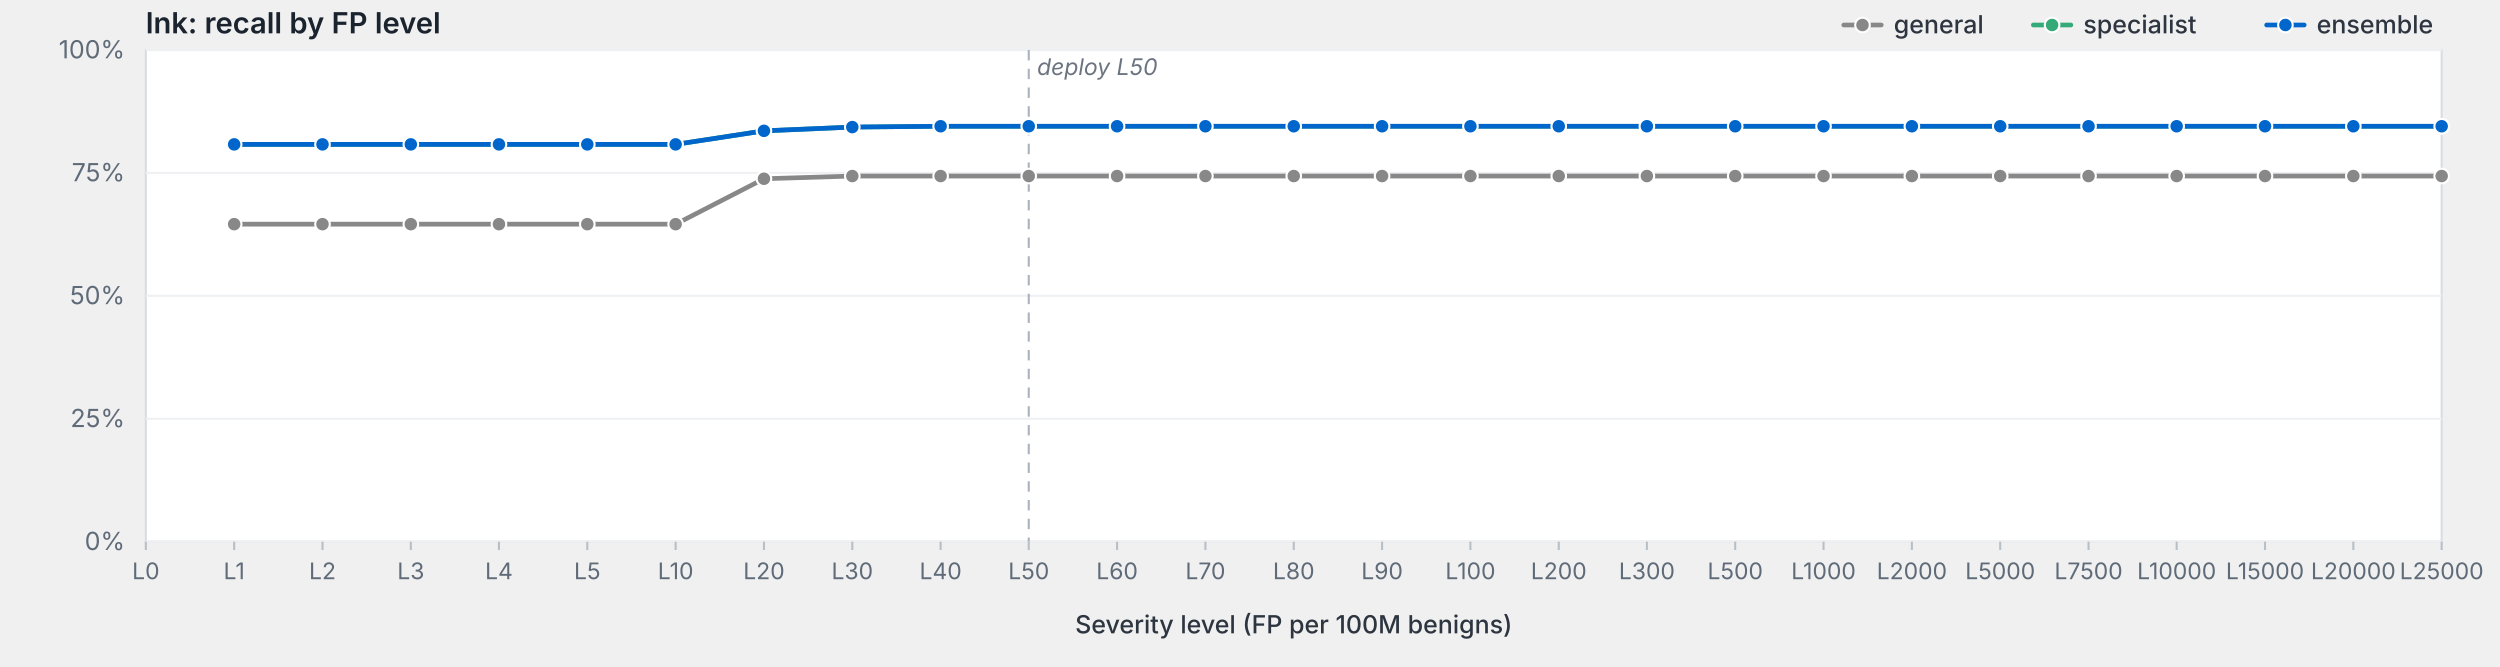
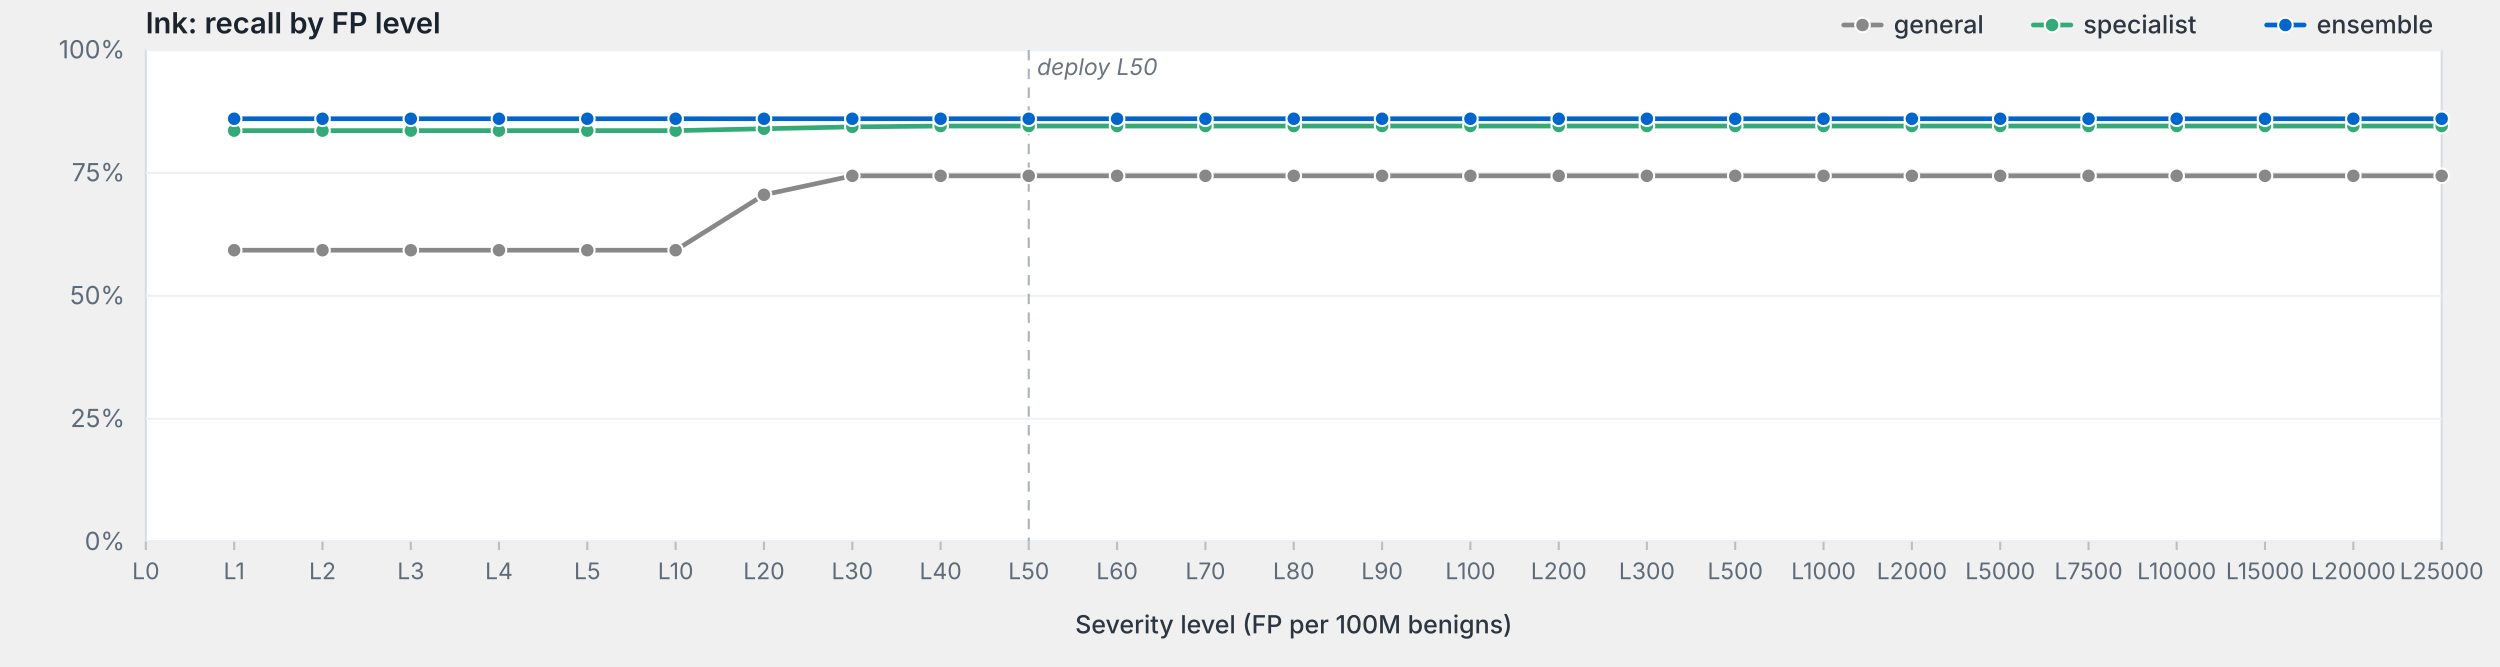
<svg xmlns="http://www.w3.org/2000/svg" viewBox="0 0 1200 320" width="1200" height="320" preserveAspectRatio="xMidYMid meet" role="img" aria-label="lnk: recall by FP level">
  <style>svg { background: #fdfdfd; }.frame { fill: #fff; stroke: #d8dde3; stroke-width: 1; }.grid { stroke: #eef0f3; stroke-width: 1; }.tick { stroke: #b8bfc7; stroke-width: 1; }.axis-label { fill: #5f6b78; font-family: -apple-system, BlinkMacSystemFont, "Segoe UI", system-ui, sans-serif; font-size: 12px; }.x-label { fill: #5f6b78; font-family: -apple-system, BlinkMacSystemFont, "Segoe UI", system-ui, sans-serif; font-size: 11px; }.axis-title { fill: #2d3540; font-family: -apple-system, BlinkMacSystemFont, "Segoe UI", system-ui, sans-serif; font-size: 12px; font-weight: 500; }.title { fill: #1a232e; font-family: -apple-system, BlinkMacSystemFont, "Segoe UI", system-ui, sans-serif; font-size: 14px; font-weight: 600; }.deploy-marker { stroke: #aab2bd; stroke-width: 1; stroke-dasharray: 5,4; }.deploy-label { fill: #6b7480; font-family: -apple-system, BlinkMacSystemFont, "Segoe UI", system-ui, sans-serif; font-size: 11px; font-style: italic; }.curve { fill: none; stroke-width: 2.25; stroke-linejoin: round; stroke-linecap: round; }.marker { stroke: #fff; stroke-width: 1; }.legend-text { fill: #2d3540; font-family: -apple-system, BlinkMacSystemFont, "Segoe UI", system-ui, sans-serif; font-size: 12px; font-weight: 500; }</style>
  <text class="title" x="70" y="16">lnk: recall by FP level</text>
  <rect class="frame" x="70" y="24" width="1102" height="236" />
  <line class="grid" x1="70" y1="260.0" x2="1172" y2="260.0" />
  <text class="axis-label" x="60" y="264.0" text-anchor="end">0%</text>
  <line class="grid" x1="70" y1="201.0" x2="1172" y2="201.0" />
  <text class="axis-label" x="60" y="205.0" text-anchor="end">25%</text>
  <line class="grid" x1="70" y1="142.0" x2="1172" y2="142.0" />
  <text class="axis-label" x="60" y="146.0" text-anchor="end">50%</text>
  <line class="grid" x1="70" y1="83.0" x2="1172" y2="83.0" />
  <text class="axis-label" x="60" y="87.0" text-anchor="end">75%</text>
  <line class="grid" x1="70" y1="24.0" x2="1172" y2="24.0" />
  <text class="axis-label" x="60" y="28.0" text-anchor="end">100%</text>
  <line class="deploy-marker" x1="493.8" y1="24" x2="493.8" y2="260" />
  <text class="deploy-label" x="497.8" y="36" text-anchor="start">deploy L50</text>
  <line class="tick" x1="70.0" y1="260" x2="70.0" y2="264" />
  <text class="x-label" x="70.0" y="278" text-anchor="middle">L0</text>
  <line class="tick" x1="112.4" y1="260" x2="112.4" y2="264" />
  <text class="x-label" x="112.4" y="278" text-anchor="middle">L1</text>
  <line class="tick" x1="154.8" y1="260" x2="154.8" y2="264" />
  <text class="x-label" x="154.8" y="278" text-anchor="middle">L2</text>
  <line class="tick" x1="197.2" y1="260" x2="197.2" y2="264" />
  <text class="x-label" x="197.2" y="278" text-anchor="middle">L3</text>
  <line class="tick" x1="239.5" y1="260" x2="239.5" y2="264" />
  <text class="x-label" x="239.5" y="278" text-anchor="middle">L4</text>
  <line class="tick" x1="281.9" y1="260" x2="281.9" y2="264" />
  <text class="x-label" x="281.9" y="278" text-anchor="middle">L5</text>
  <line class="tick" x1="324.3" y1="260" x2="324.3" y2="264" />
  <text class="x-label" x="324.3" y="278" text-anchor="middle">L10</text>
  <line class="tick" x1="366.7" y1="260" x2="366.7" y2="264" />
  <text class="x-label" x="366.7" y="278" text-anchor="middle">L20</text>
  <line class="tick" x1="409.1" y1="260" x2="409.1" y2="264" />
  <text class="x-label" x="409.1" y="278" text-anchor="middle">L30</text>
  <line class="tick" x1="451.5" y1="260" x2="451.5" y2="264" />
  <text class="x-label" x="451.5" y="278" text-anchor="middle">L40</text>
  <line class="tick" x1="493.8" y1="260" x2="493.8" y2="264" />
  <text class="x-label" x="493.8" y="278" text-anchor="middle">L50</text>
  <line class="tick" x1="536.2" y1="260" x2="536.2" y2="264" />
  <text class="x-label" x="536.2" y="278" text-anchor="middle">L60</text>
  <line class="tick" x1="578.6" y1="260" x2="578.6" y2="264" />
  <text class="x-label" x="578.6" y="278" text-anchor="middle">L70</text>
  <line class="tick" x1="621.0" y1="260" x2="621.0" y2="264" />
  <text class="x-label" x="621.0" y="278" text-anchor="middle">L80</text>
  <line class="tick" x1="663.4" y1="260" x2="663.4" y2="264" />
  <text class="x-label" x="663.4" y="278" text-anchor="middle">L90</text>
  <line class="tick" x1="705.8" y1="260" x2="705.8" y2="264" />
  <text class="x-label" x="705.8" y="278" text-anchor="middle">L100</text>
  <line class="tick" x1="748.2" y1="260" x2="748.2" y2="264" />
  <text class="x-label" x="748.2" y="278" text-anchor="middle">L200</text>
  <line class="tick" x1="790.5" y1="260" x2="790.5" y2="264" />
  <text class="x-label" x="790.5" y="278" text-anchor="middle">L300</text>
  <line class="tick" x1="832.9" y1="260" x2="832.9" y2="264" />
  <text class="x-label" x="832.9" y="278" text-anchor="middle">L500</text>
  <line class="tick" x1="875.3" y1="260" x2="875.3" y2="264" />
  <text class="x-label" x="875.3" y="278" text-anchor="middle">L1000</text>
  <line class="tick" x1="917.7" y1="260" x2="917.7" y2="264" />
  <text class="x-label" x="917.7" y="278" text-anchor="middle">L2000</text>
  <line class="tick" x1="960.1" y1="260" x2="960.1" y2="264" />
  <text class="x-label" x="960.1" y="278" text-anchor="middle">L5000</text>
  <line class="tick" x1="1002.5" y1="260" x2="1002.5" y2="264" />
  <text class="x-label" x="1002.5" y="278" text-anchor="middle">L7500</text>
  <line class="tick" x1="1044.8" y1="260" x2="1044.8" y2="264" />
  <text class="x-label" x="1044.8" y="278" text-anchor="middle">L10000</text>
  <line class="tick" x1="1087.2" y1="260" x2="1087.2" y2="264" />
  <text class="x-label" x="1087.2" y="278" text-anchor="middle">L15000</text>
  <line class="tick" x1="1129.6" y1="260" x2="1129.6" y2="264" />
  <text class="x-label" x="1129.6" y="278" text-anchor="middle">L20000</text>
  <line class="tick" x1="1172.0" y1="260" x2="1172.0" y2="264" />
  <text class="x-label" x="1172.0" y="278" text-anchor="middle">L25000</text>
  <text class="axis-title" x="621.0" y="304" text-anchor="middle">Severity level (FP per 100M benigns)</text>
-   <path class="curve" d="M112.4,107.6 L154.8,107.6 L197.2,107.6 L239.5,107.6 L281.9,107.6 L324.3,107.6 L366.7,85.8 L409.1,84.5 L451.5,84.5 L493.8,84.5 L536.2,84.5 L578.6,84.5 L621.0,84.5 L663.4,84.5 L705.8,84.5 L748.2,84.5 L790.5,84.5 L832.9,84.5 L875.3,84.5 L917.7,84.5 L960.1,84.5 L1002.5,84.5 L1044.8,84.5 L1087.2,84.5 L1129.6,84.5 L1172.0,84.5" stroke="#888" />
-   <circle class="marker" cx="112.4" cy="107.6" r="3.5" fill="#888" />
-   <circle class="marker" cx="154.8" cy="107.6" r="3.5" fill="#888" />
-   <circle class="marker" cx="197.2" cy="107.6" r="3.5" fill="#888" />
-   <circle class="marker" cx="239.5" cy="107.6" r="3.5" fill="#888" />
-   <circle class="marker" cx="281.9" cy="107.6" r="3.5" fill="#888" />
-   <circle class="marker" cx="324.3" cy="107.6" r="3.5" fill="#888" />
-   <circle class="marker" cx="366.7" cy="85.8" r="3.5" fill="#888" />
-   <circle class="marker" cx="409.1" cy="84.5" r="3.5" fill="#888" />
-   <circle class="marker" cx="451.5" cy="84.5" r="3.5" fill="#888" />
-   <circle class="marker" cx="493.8" cy="84.5" r="3.5" fill="#888" />
-   <circle class="marker" cx="536.2" cy="84.5" r="3.5" fill="#888" />
-   <circle class="marker" cx="578.6" cy="84.5" r="3.5" fill="#888" />
-   <circle class="marker" cx="621.0" cy="84.5" r="3.5" fill="#888" />
-   <circle class="marker" cx="663.4" cy="84.5" r="3.5" fill="#888" />
-   <circle class="marker" cx="705.8" cy="84.5" r="3.5" fill="#888" />
-   <circle class="marker" cx="748.2" cy="84.5" r="3.5" fill="#888" />
-   <circle class="marker" cx="790.5" cy="84.5" r="3.5" fill="#888" />
-   <circle class="marker" cx="832.9" cy="84.5" r="3.5" fill="#888" />
-   <circle class="marker" cx="875.3" cy="84.5" r="3.5" fill="#888" />
-   <circle class="marker" cx="917.7" cy="84.5" r="3.5" fill="#888" />
-   <circle class="marker" cx="960.1" cy="84.5" r="3.5" fill="#888" />
-   <circle class="marker" cx="1002.5" cy="84.5" r="3.5" fill="#888" />
-   <circle class="marker" cx="1044.8" cy="84.5" r="3.5" fill="#888" />
-   <circle class="marker" cx="1087.2" cy="84.5" r="3.5" fill="#888" />
-   <circle class="marker" cx="1129.6" cy="84.5" r="3.5" fill="#888" />
-   <circle class="marker" cx="1172.0" cy="84.5" r="3.5" fill="#888" />
-   <path class="curve" d="M112.4,69.3 L154.8,69.3 L197.2,69.3 L239.5,69.3 L281.9,69.3 L324.3,69.3 L366.7,62.8 L409.1,61.0 L451.5,60.6 L493.8,60.6 L536.2,60.6 L578.6,60.6 L621.0,60.6 L663.4,60.6 L705.8,60.6 L748.2,60.6 L790.5,60.6 L832.9,60.6 L875.3,60.6 L917.7,60.6 L960.1,60.6 L1002.5,60.6 L1044.8,60.6 L1087.2,60.6 L1129.6,60.6 L1172.0,60.6" stroke="#3a7" />
-   <circle class="marker" cx="112.4" cy="69.3" r="3.5" fill="#3a7" />
-   <circle class="marker" cx="154.8" cy="69.3" r="3.5" fill="#3a7" />
-   <circle class="marker" cx="197.2" cy="69.3" r="3.5" fill="#3a7" />
-   <circle class="marker" cx="239.5" cy="69.3" r="3.5" fill="#3a7" />
-   <circle class="marker" cx="281.9" cy="69.3" r="3.5" fill="#3a7" />
-   <circle class="marker" cx="324.3" cy="69.3" r="3.5" fill="#3a7" />
-   <circle class="marker" cx="366.7" cy="62.8" r="3.5" fill="#3a7" />
-   <circle class="marker" cx="409.1" cy="61.0" r="3.5" fill="#3a7" />
-   <circle class="marker" cx="451.5" cy="60.6" r="3.5" fill="#3a7" />
-   <circle class="marker" cx="493.8" cy="60.6" r="3.5" fill="#3a7" />
-   <circle class="marker" cx="536.2" cy="60.6" r="3.5" fill="#3a7" />
-   <circle class="marker" cx="578.6" cy="60.6" r="3.5" fill="#3a7" />
-   <circle class="marker" cx="621.0" cy="60.6" r="3.5" fill="#3a7" />
-   <circle class="marker" cx="663.4" cy="60.6" r="3.5" fill="#3a7" />
-   <circle class="marker" cx="705.8" cy="60.6" r="3.5" fill="#3a7" />
-   <circle class="marker" cx="748.2" cy="60.6" r="3.5" fill="#3a7" />
-   <circle class="marker" cx="790.5" cy="60.6" r="3.5" fill="#3a7" />
-   <circle class="marker" cx="832.9" cy="60.6" r="3.5" fill="#3a7" />
-   <circle class="marker" cx="875.3" cy="60.6" r="3.5" fill="#3a7" />
-   <circle class="marker" cx="917.7" cy="60.6" r="3.5" fill="#3a7" />
-   <circle class="marker" cx="960.1" cy="60.6" r="3.5" fill="#3a7" />
-   <circle class="marker" cx="1002.5" cy="60.6" r="3.5" fill="#3a7" />
-   <circle class="marker" cx="1044.8" cy="60.6" r="3.5" fill="#3a7" />
-   <circle class="marker" cx="1087.2" cy="60.6" r="3.5" fill="#3a7" />
-   <circle class="marker" cx="1129.6" cy="60.6" r="3.5" fill="#3a7" />
-   <circle class="marker" cx="1172.0" cy="60.6" r="3.5" fill="#3a7" />
-   <path class="curve" d="M112.4,69.3 L154.8,69.3 L197.2,69.3 L239.5,69.3 L281.9,69.3 L324.3,69.3 L366.7,62.8 L409.1,61.0 L451.5,60.6 L493.8,60.6 L536.2,60.6 L578.6,60.6 L621.0,60.6 L663.4,60.6 L705.8,60.6 L748.2,60.6 L790.5,60.6 L832.9,60.6 L875.3,60.6 L917.7,60.6 L960.1,60.6 L1002.5,60.6 L1044.8,60.6 L1087.2,60.6 L1129.6,60.6 L1172.0,60.6" stroke="#06c" />
-   <circle class="marker" cx="112.4" cy="69.3" r="3.5" fill="#06c" />
-   <circle class="marker" cx="154.8" cy="69.3" r="3.5" fill="#06c" />
-   <circle class="marker" cx="197.2" cy="69.3" r="3.5" fill="#06c" />
-   <circle class="marker" cx="239.5" cy="69.3" r="3.5" fill="#06c" />
-   <circle class="marker" cx="281.9" cy="69.3" r="3.5" fill="#06c" />
-   <circle class="marker" cx="324.3" cy="69.3" r="3.5" fill="#06c" />
-   <circle class="marker" cx="366.7" cy="62.8" r="3.5" fill="#06c" />
-   <circle class="marker" cx="409.1" cy="61.0" r="3.5" fill="#06c" />
-   <circle class="marker" cx="451.5" cy="60.6" r="3.5" fill="#06c" />
-   <circle class="marker" cx="493.8" cy="60.6" r="3.5" fill="#06c" />
-   <circle class="marker" cx="536.2" cy="60.6" r="3.5" fill="#06c" />
-   <circle class="marker" cx="578.6" cy="60.6" r="3.5" fill="#06c" />
-   <circle class="marker" cx="621.0" cy="60.6" r="3.5" fill="#06c" />
-   <circle class="marker" cx="663.4" cy="60.6" r="3.5" fill="#06c" />
-   <circle class="marker" cx="705.8" cy="60.6" r="3.5" fill="#06c" />
-   <circle class="marker" cx="748.2" cy="60.6" r="3.5" fill="#06c" />
-   <circle class="marker" cx="790.5" cy="60.6" r="3.5" fill="#06c" />
-   <circle class="marker" cx="832.9" cy="60.6" r="3.5" fill="#06c" />
-   <circle class="marker" cx="875.3" cy="60.6" r="3.5" fill="#06c" />
-   <circle class="marker" cx="917.7" cy="60.6" r="3.5" fill="#06c" />
-   <circle class="marker" cx="960.1" cy="60.6" r="3.5" fill="#06c" />
-   <circle class="marker" cx="1002.5" cy="60.6" r="3.5" fill="#06c" />
-   <circle class="marker" cx="1044.8" cy="60.6" r="3.5" fill="#06c" />
-   <circle class="marker" cx="1087.2" cy="60.6" r="3.5" fill="#06c" />
-   <circle class="marker" cx="1129.6" cy="60.6" r="3.5" fill="#06c" />
-   <circle class="marker" cx="1172.0" cy="60.6" r="3.5" fill="#06c" />
+   <path class="curve" d="M112.4,120.1 L154.8,120.1 L197.2,120.1 L239.5,120.1 L281.9,120.1 L324.3,120.1 L366.7,93.5 L409.1,84.4 L451.5,84.4 L493.8,84.4 L536.2,84.4 L578.6,84.4 L621.0,84.4 L663.4,84.4 L705.8,84.4 L748.2,84.4 L790.5,84.4 L832.9,84.4 L875.3,84.4 L917.7,84.4 L960.1,84.4 L1002.5,84.4 L1044.8,84.4 L1087.2,84.4 L1129.6,84.4 L1172.0,84.4" stroke="#888" />
+   <circle class="marker" cx="112.4" cy="120.1" r="3.5" fill="#888" />
+   <circle class="marker" cx="154.8" cy="120.1" r="3.5" fill="#888" />
+   <circle class="marker" cx="197.2" cy="120.1" r="3.5" fill="#888" />
+   <circle class="marker" cx="239.5" cy="120.1" r="3.5" fill="#888" />
+   <circle class="marker" cx="281.9" cy="120.1" r="3.5" fill="#888" />
+   <circle class="marker" cx="324.3" cy="120.1" r="3.5" fill="#888" />
+   <circle class="marker" cx="366.7" cy="93.5" r="3.5" fill="#888" />
+   <circle class="marker" cx="409.1" cy="84.4" r="3.5" fill="#888" />
+   <circle class="marker" cx="451.5" cy="84.4" r="3.5" fill="#888" />
+   <circle class="marker" cx="493.8" cy="84.4" r="3.5" fill="#888" />
+   <circle class="marker" cx="536.2" cy="84.4" r="3.5" fill="#888" />
+   <circle class="marker" cx="578.6" cy="84.4" r="3.5" fill="#888" />
+   <circle class="marker" cx="621.0" cy="84.4" r="3.5" fill="#888" />
+   <circle class="marker" cx="663.4" cy="84.4" r="3.5" fill="#888" />
+   <circle class="marker" cx="705.8" cy="84.4" r="3.5" fill="#888" />
+   <circle class="marker" cx="748.2" cy="84.4" r="3.5" fill="#888" />
+   <circle class="marker" cx="790.5" cy="84.4" r="3.5" fill="#888" />
+   <circle class="marker" cx="832.9" cy="84.4" r="3.5" fill="#888" />
+   <circle class="marker" cx="875.3" cy="84.4" r="3.5" fill="#888" />
+   <circle class="marker" cx="917.7" cy="84.4" r="3.5" fill="#888" />
+   <circle class="marker" cx="960.1" cy="84.4" r="3.5" fill="#888" />
+   <circle class="marker" cx="1002.5" cy="84.4" r="3.5" fill="#888" />
+   <circle class="marker" cx="1044.8" cy="84.4" r="3.5" fill="#888" />
+   <circle class="marker" cx="1087.2" cy="84.4" r="3.5" fill="#888" />
+   <circle class="marker" cx="1129.6" cy="84.4" r="3.5" fill="#888" />
+   <circle class="marker" cx="1172.0" cy="84.4" r="3.5" fill="#888" />
+   <path class="curve" d="M112.4,62.7 L154.8,62.7 L197.2,62.7 L239.5,62.7 L281.9,62.7 L324.3,62.7 L366.7,61.8 L409.1,60.9 L451.5,60.5 L493.8,60.5 L536.2,60.5 L578.6,60.5 L621.0,60.5 L663.4,60.5 L705.8,60.5 L748.2,60.5 L790.5,60.5 L832.9,60.5 L875.3,60.5 L917.7,60.5 L960.1,60.5 L1002.5,60.5 L1044.8,60.5 L1087.2,60.5 L1129.6,60.5 L1172.0,60.5" stroke="#3a7" />
+   <circle class="marker" cx="112.4" cy="62.7" r="3.5" fill="#3a7" />
+   <circle class="marker" cx="154.8" cy="62.7" r="3.5" fill="#3a7" />
+   <circle class="marker" cx="197.2" cy="62.7" r="3.5" fill="#3a7" />
+   <circle class="marker" cx="239.5" cy="62.7" r="3.5" fill="#3a7" />
+   <circle class="marker" cx="281.9" cy="62.7" r="3.5" fill="#3a7" />
+   <circle class="marker" cx="324.3" cy="62.7" r="3.5" fill="#3a7" />
+   <circle class="marker" cx="366.7" cy="61.8" r="3.5" fill="#3a7" />
+   <circle class="marker" cx="409.1" cy="60.9" r="3.5" fill="#3a7" />
+   <circle class="marker" cx="451.5" cy="60.5" r="3.5" fill="#3a7" />
+   <circle class="marker" cx="493.8" cy="60.5" r="3.5" fill="#3a7" />
+   <circle class="marker" cx="536.2" cy="60.5" r="3.5" fill="#3a7" />
+   <circle class="marker" cx="578.6" cy="60.5" r="3.5" fill="#3a7" />
+   <circle class="marker" cx="621.0" cy="60.5" r="3.5" fill="#3a7" />
+   <circle class="marker" cx="663.4" cy="60.5" r="3.5" fill="#3a7" />
+   <circle class="marker" cx="705.8" cy="60.5" r="3.5" fill="#3a7" />
+   <circle class="marker" cx="748.2" cy="60.5" r="3.5" fill="#3a7" />
+   <circle class="marker" cx="790.5" cy="60.5" r="3.5" fill="#3a7" />
+   <circle class="marker" cx="832.9" cy="60.5" r="3.5" fill="#3a7" />
+   <circle class="marker" cx="875.3" cy="60.5" r="3.5" fill="#3a7" />
+   <circle class="marker" cx="917.7" cy="60.5" r="3.5" fill="#3a7" />
+   <circle class="marker" cx="960.1" cy="60.5" r="3.5" fill="#3a7" />
+   <circle class="marker" cx="1002.5" cy="60.5" r="3.5" fill="#3a7" />
+   <circle class="marker" cx="1044.8" cy="60.5" r="3.5" fill="#3a7" />
+   <circle class="marker" cx="1087.2" cy="60.5" r="3.5" fill="#3a7" />
+   <circle class="marker" cx="1129.6" cy="60.5" r="3.5" fill="#3a7" />
+   <circle class="marker" cx="1172.0" cy="60.5" r="3.5" fill="#3a7" />
+   <path class="curve" d="M112.4,57.0 L154.8,57.0 L197.2,57.0 L239.5,57.0 L281.9,57.0 L324.3,57.0 L366.7,57.0 L409.1,57.0 L451.5,57.0 L493.8,57.0 L536.2,57.0 L578.6,57.0 L621.0,57.0 L663.4,57.0 L705.8,57.0 L748.2,57.0 L790.5,57.0 L832.9,57.0 L875.3,57.0 L917.7,57.0 L960.1,57.0 L1002.5,57.0 L1044.8,57.0 L1087.2,57.0 L1129.6,57.0 L1172.0,57.0" stroke="#06c" />
+   <circle class="marker" cx="112.4" cy="57.0" r="3.5" fill="#06c" />
+   <circle class="marker" cx="154.8" cy="57.0" r="3.5" fill="#06c" />
+   <circle class="marker" cx="197.2" cy="57.0" r="3.5" fill="#06c" />
+   <circle class="marker" cx="239.5" cy="57.0" r="3.5" fill="#06c" />
+   <circle class="marker" cx="281.9" cy="57.0" r="3.5" fill="#06c" />
+   <circle class="marker" cx="324.3" cy="57.0" r="3.5" fill="#06c" />
+   <circle class="marker" cx="366.7" cy="57.0" r="3.5" fill="#06c" />
+   <circle class="marker" cx="409.1" cy="57.0" r="3.5" fill="#06c" />
+   <circle class="marker" cx="451.5" cy="57.0" r="3.5" fill="#06c" />
+   <circle class="marker" cx="493.8" cy="57.0" r="3.5" fill="#06c" />
+   <circle class="marker" cx="536.2" cy="57.0" r="3.5" fill="#06c" />
+   <circle class="marker" cx="578.6" cy="57.0" r="3.5" fill="#06c" />
+   <circle class="marker" cx="621.0" cy="57.0" r="3.5" fill="#06c" />
+   <circle class="marker" cx="663.4" cy="57.0" r="3.5" fill="#06c" />
+   <circle class="marker" cx="705.8" cy="57.0" r="3.5" fill="#06c" />
+   <circle class="marker" cx="748.2" cy="57.0" r="3.5" fill="#06c" />
+   <circle class="marker" cx="790.5" cy="57.0" r="3.5" fill="#06c" />
+   <circle class="marker" cx="832.9" cy="57.0" r="3.5" fill="#06c" />
+   <circle class="marker" cx="875.3" cy="57.0" r="3.5" fill="#06c" />
+   <circle class="marker" cx="917.7" cy="57.0" r="3.5" fill="#06c" />
+   <circle class="marker" cx="960.1" cy="57.0" r="3.5" fill="#06c" />
+   <circle class="marker" cx="1002.5" cy="57.0" r="3.5" fill="#06c" />
+   <circle class="marker" cx="1044.8" cy="57.0" r="3.5" fill="#06c" />
+   <circle class="marker" cx="1087.2" cy="57.0" r="3.5" fill="#06c" />
+   <circle class="marker" cx="1129.6" cy="57.0" r="3.5" fill="#06c" />
+   <circle class="marker" cx="1172.0" cy="57.0" r="3.5" fill="#06c" />
  <line x1="1088.0" y1="12.0" x2="1106.0" y2="12.0" stroke="#06c" stroke-width="2.25" stroke-linecap="round" />
  <circle cx="1097.0" cy="12.0" r="3.5" fill="#06c" stroke="#fff" stroke-width="1" />
  <text class="legend-text" x="1112.0" y="16.0">ensemble</text>
  <line x1="976.0" y1="12.0" x2="994.0" y2="12.0" stroke="#3a7" stroke-width="2.25" stroke-linecap="round" />
  <circle cx="985.0" cy="12.0" r="3.5" fill="#3a7" stroke="#fff" stroke-width="1" />
  <text class="legend-text" x="1000.0" y="16.0">specialist</text>
  <line x1="885.0" y1="12.0" x2="903.0" y2="12.0" stroke="#888" stroke-width="2.25" stroke-linecap="round" />
  <circle cx="894.0" cy="12.0" r="3.5" fill="#888" stroke="#fff" stroke-width="1" />
  <text class="legend-text" x="909.0" y="16.0">general</text>
</svg>
